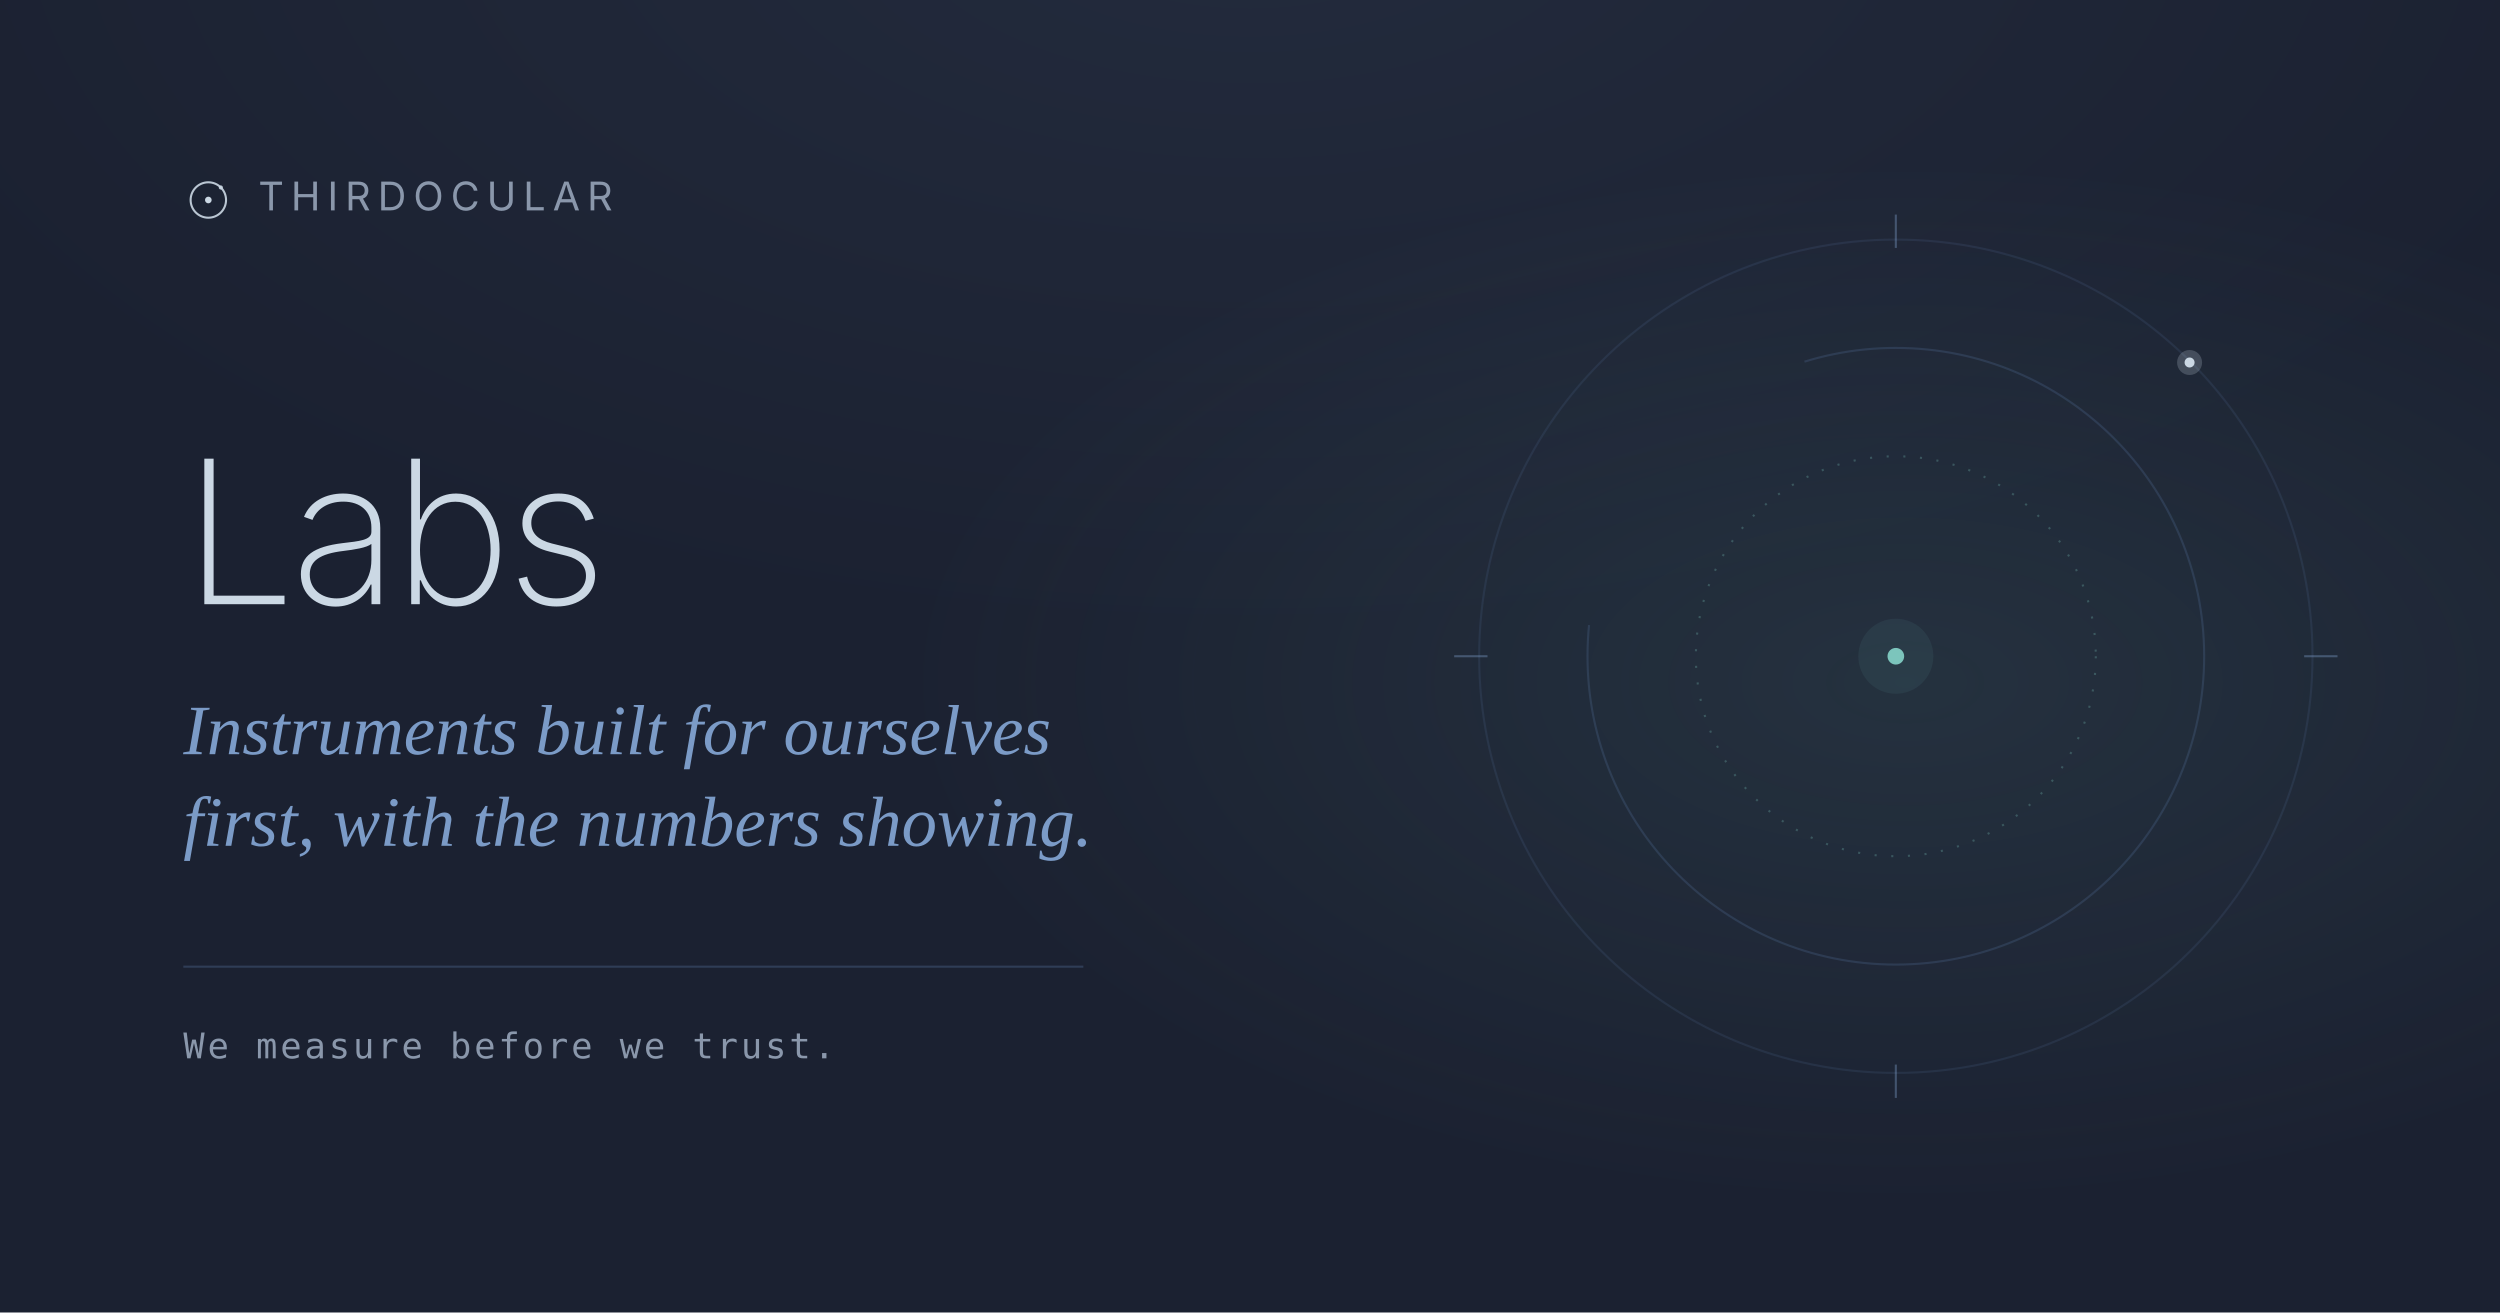
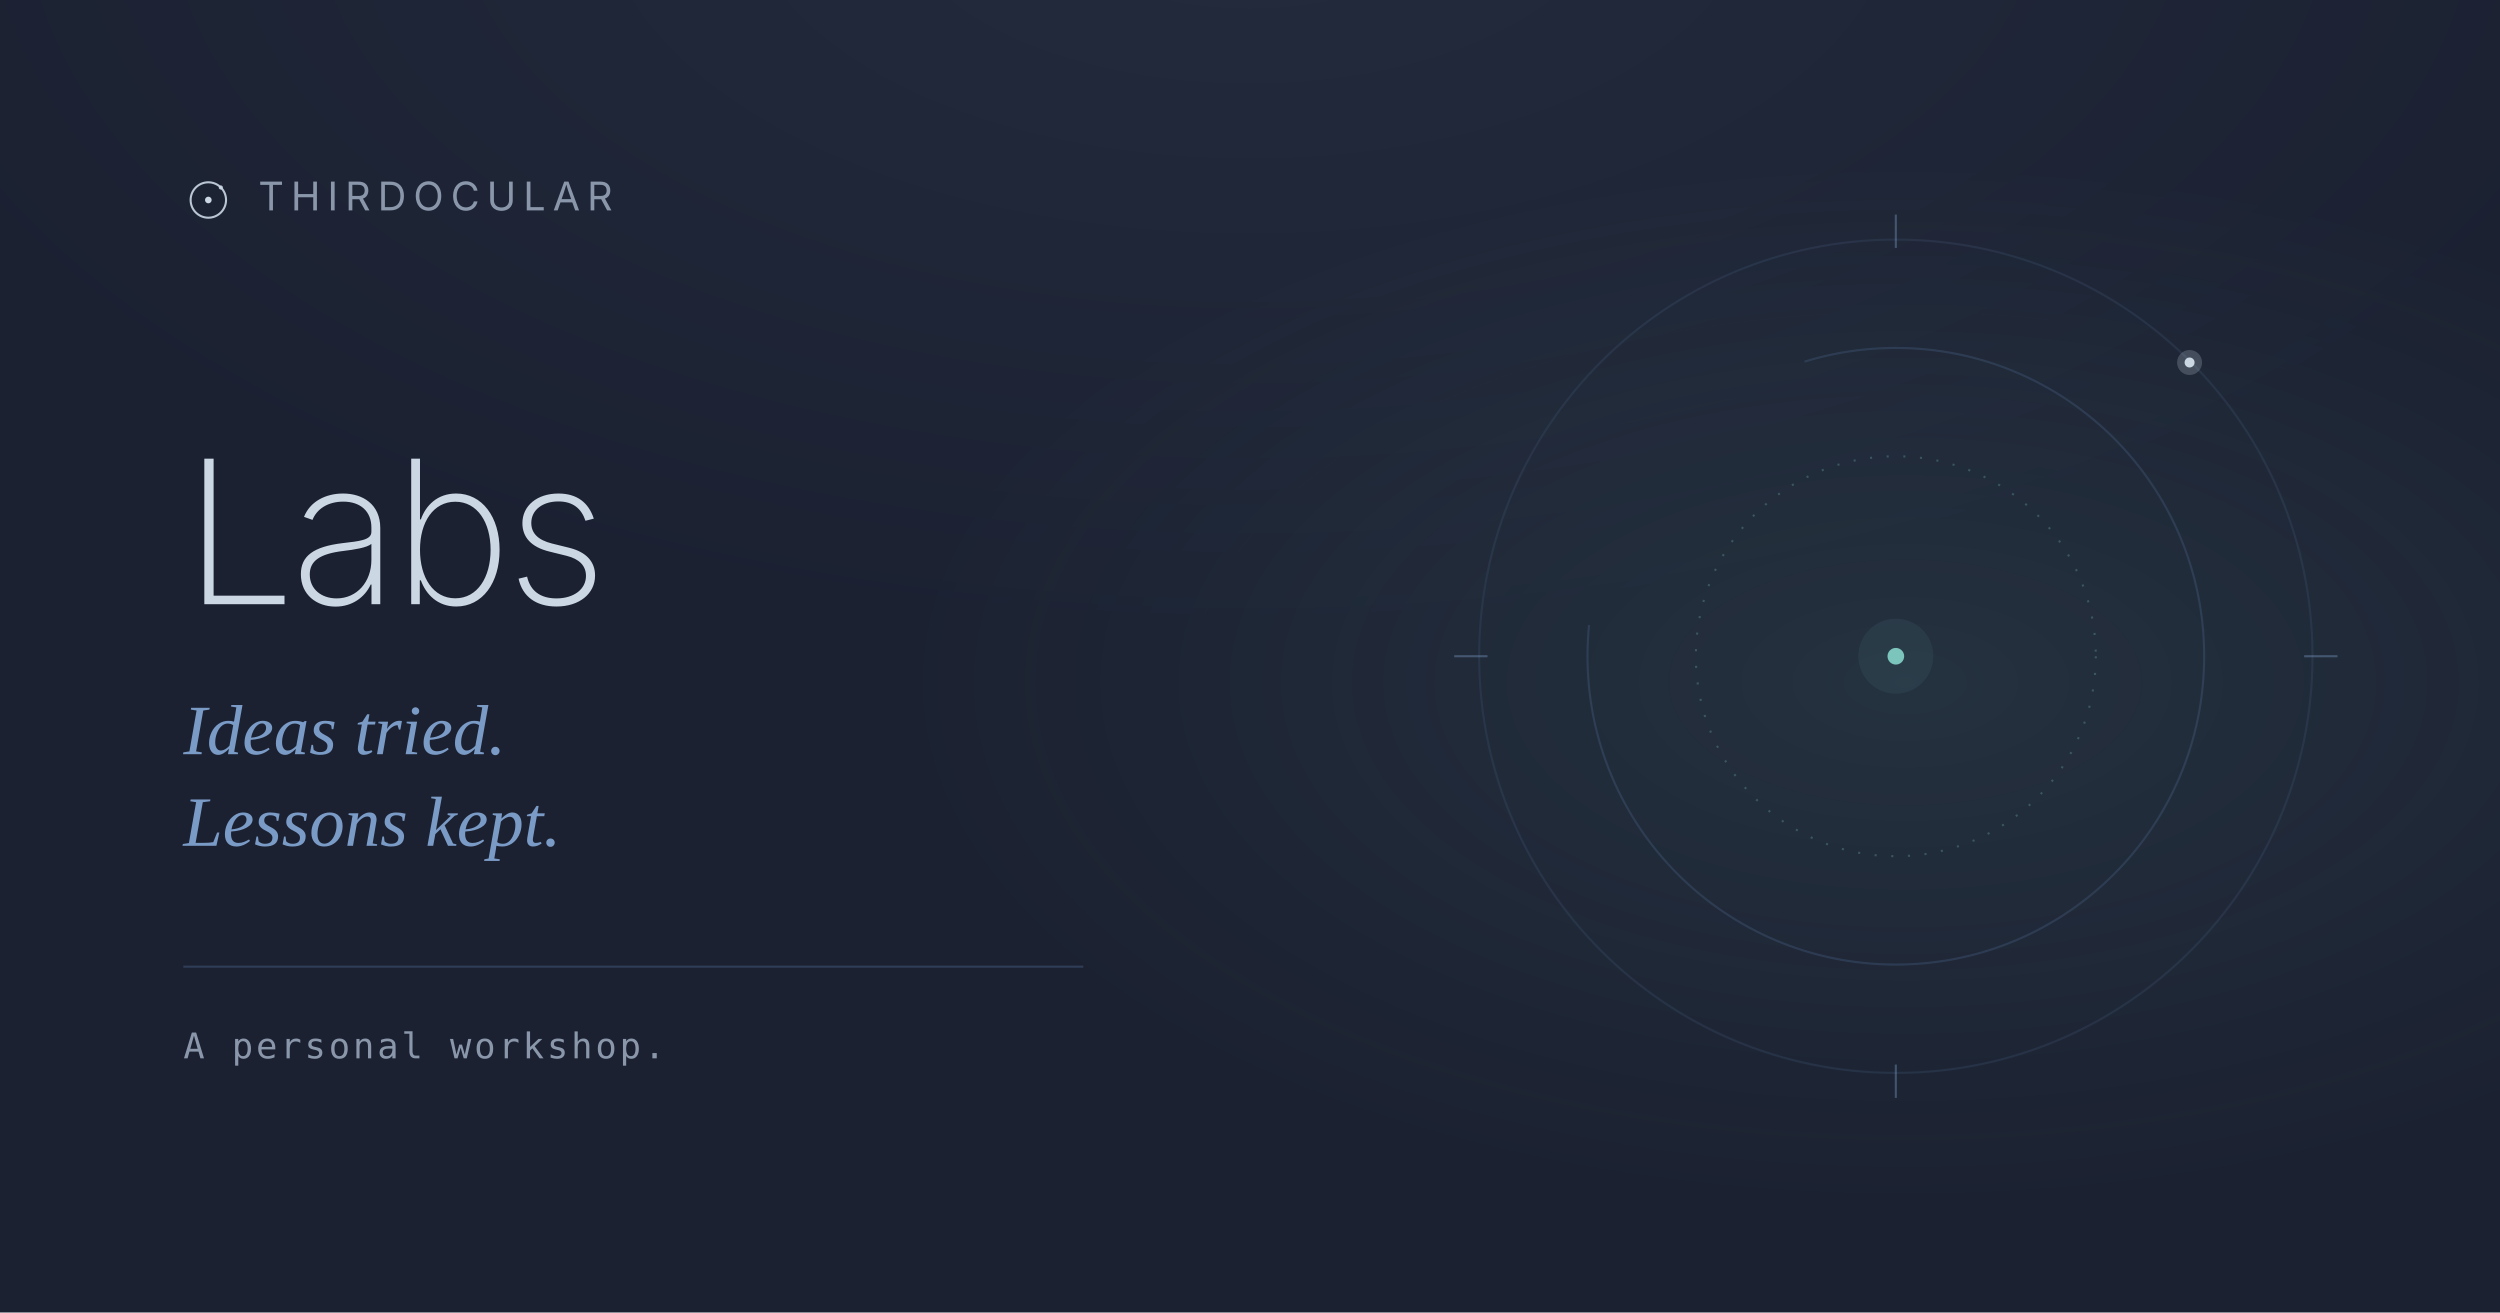
<svg xmlns="http://www.w3.org/2000/svg" width="1200" height="630" viewBox="0 0 1200 630" role="img" aria-label="ThirdOcular Labs">
  <defs>
    <radialGradient id="ground" cx="50%" cy="-8%" r="88%">
      <stop offset="0%" stop-color="#232b3d" />
      <stop offset="65%" stop-color="#1b2131" />
    </radialGradient>
    <radialGradient id="halo" cx="76%" cy="52%" r="40%">
      <stop offset="0%" stop-color="#7cc5bc" stop-opacity="0.1" />
      <stop offset="100%" stop-color="#7cc5bc" stop-opacity="0" />
    </radialGradient>
  </defs>
  <rect width="1200" height="630" fill="url(#ground)" />
  <rect width="1200" height="630" fill="url(#halo)" />
  <g transform="translate(910, 315)">
    <circle r="200" fill="none" stroke="#4f6890" stroke-opacity="0.2" stroke-width="1" />
    <circle r="148" fill="none" stroke="#4f6890" stroke-opacity="0.3" stroke-width="1" stroke-dasharray="480 173" />
    <circle r="96" fill="none" stroke="#7cc5bc" stroke-opacity="0.28" stroke-width="1" stroke-dasharray="1 7" />
    <circle r="18" fill="#7cc5bc" fill-opacity="0.08" />
    <circle r="4" fill="#7cc5bc" />
    <g stroke="#7b9bc7" stroke-opacity="0.4" stroke-width="1">
      <line x1="0" y1="-212" x2="0" y2="-196" />
      <line x1="0" y1="196" x2="0" y2="212" />
      <line x1="-212" y1="0" x2="-196" y2="0" />
      <line x1="196" y1="0" x2="212" y2="0" />
    </g>
    <circle cx="141" cy="-141" r="6" fill="#cbd8e4" fill-opacity="0.22" />
    <circle cx="141" cy="-141" r="2.4" fill="#cbd8e4" />
  </g>
  <g transform="translate(88, 84)" stroke="#cbd8e4" fill="none">
    <circle cx="12" cy="12" r="8.5" stroke-width="1" opacity="0.9" />
    <circle cx="12" cy="12" r="1.6" fill="#cbd8e4" stroke="none" />
    <circle cx="18" cy="6" r="1" fill="#cbd8e4" stroke="none" opacity="0.9" />
  </g>
  <text x="124" y="101" font-family="system-ui, -apple-system, 'Segoe UI', sans-serif" font-size="19" fill="#8a97ab" letter-spacing="3.4">THIRDOCULAR</text>
  <text x="88" y="290" font-family="system-ui, -apple-system, 'Segoe UI', sans-serif" font-size="96" font-weight="200" fill="#cbd8e4" letter-spacing="-2.5">Labs</text>
-   <text x="88" y="362" font-family="Georgia, 'Times New Roman', serif" font-style="italic" font-size="34" fill="#7b9bc7">Instruments built for ourselves</text>
-   <text x="88" y="406" font-family="Georgia, 'Times New Roman', serif" font-style="italic" font-size="34" fill="#7b9bc7">first, with the numbers showing.</text>
+   <text x="88" y="362" font-family="Georgia, 'Times New Roman', serif" font-style="italic" font-size="34" fill="#7b9bc7">Ideas tried.</text>
+   <text x="88" y="406" font-family="Georgia, 'Times New Roman', serif" font-style="italic" font-size="34" fill="#7b9bc7">Lessons kept.</text>
  <line x1="88" y1="464" x2="520" y2="464" stroke="#4f6890" stroke-opacity="0.4" stroke-width="1" />
-   <text x="88" y="508" font-family="ui-monospace, 'Cascadia Mono', 'DejaVu Sans Mono', monospace" font-size="17" fill="#8a97ab" letter-spacing="1.4">We measure before we trust.</text>
+   <text x="88" y="508" font-family="ui-monospace, 'Cascadia Mono', 'DejaVu Sans Mono', monospace" font-size="17" fill="#8a97ab" letter-spacing="1.4">A personal workshop.</text>
</svg>
